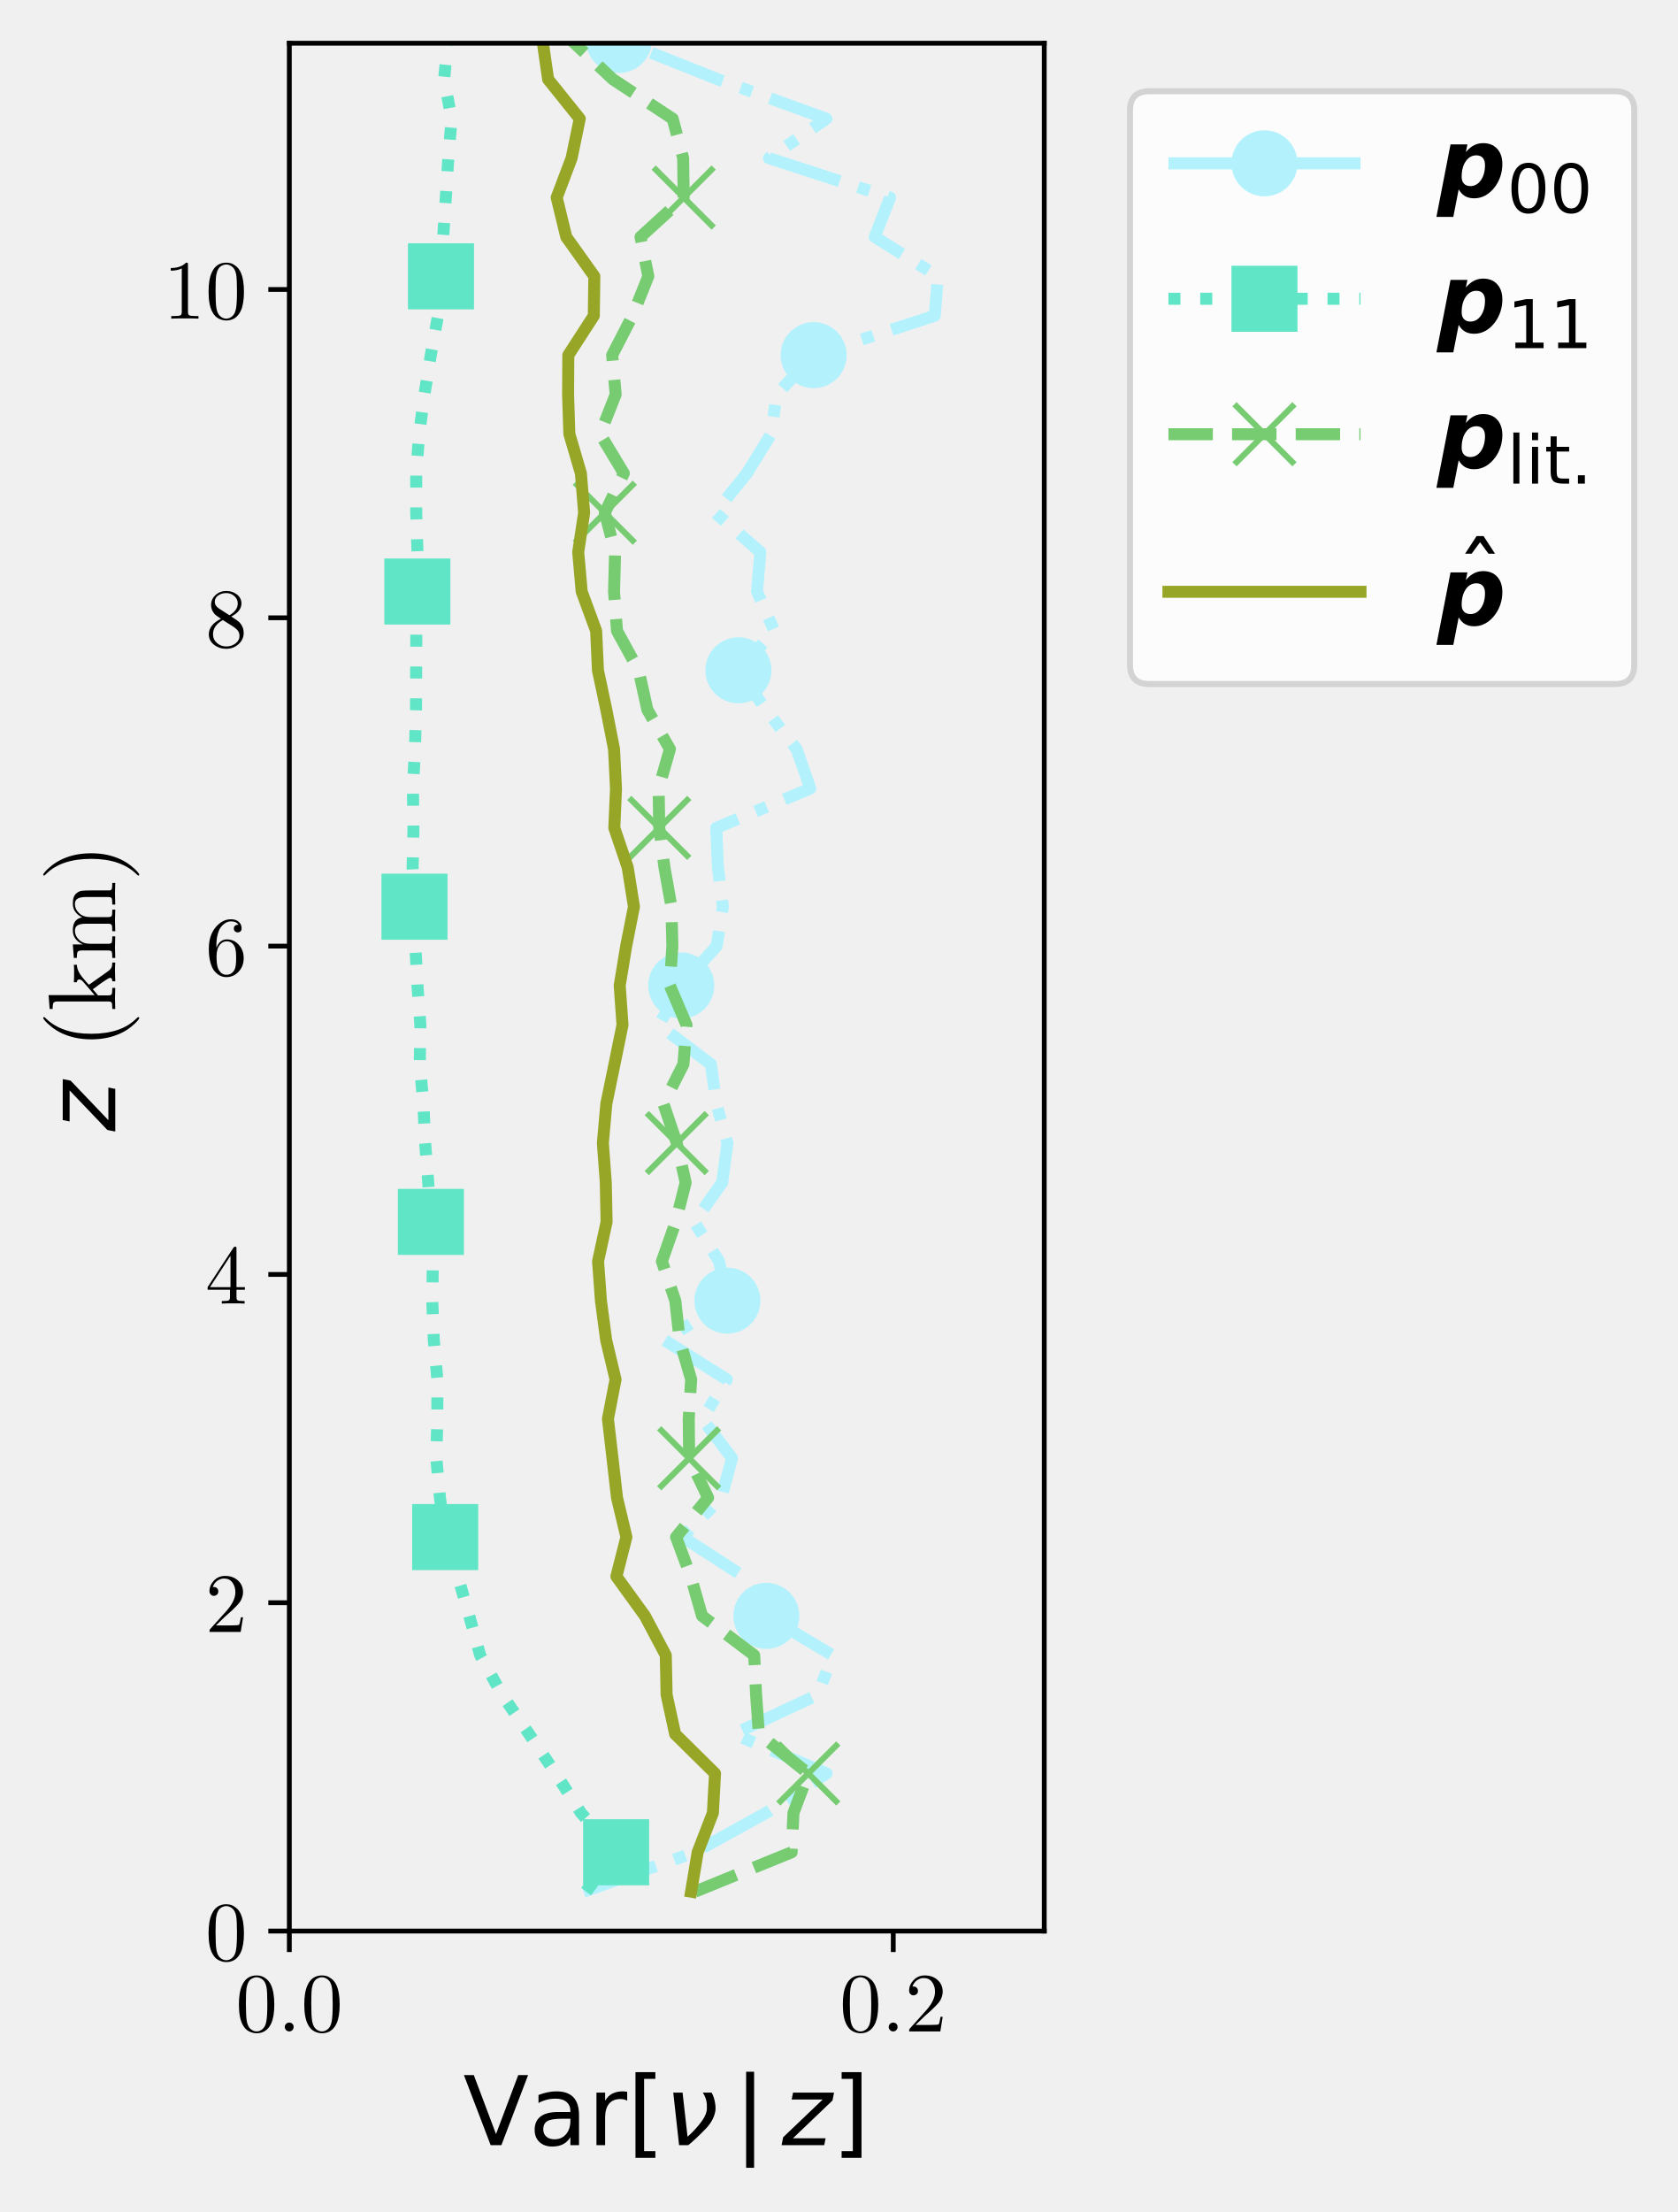
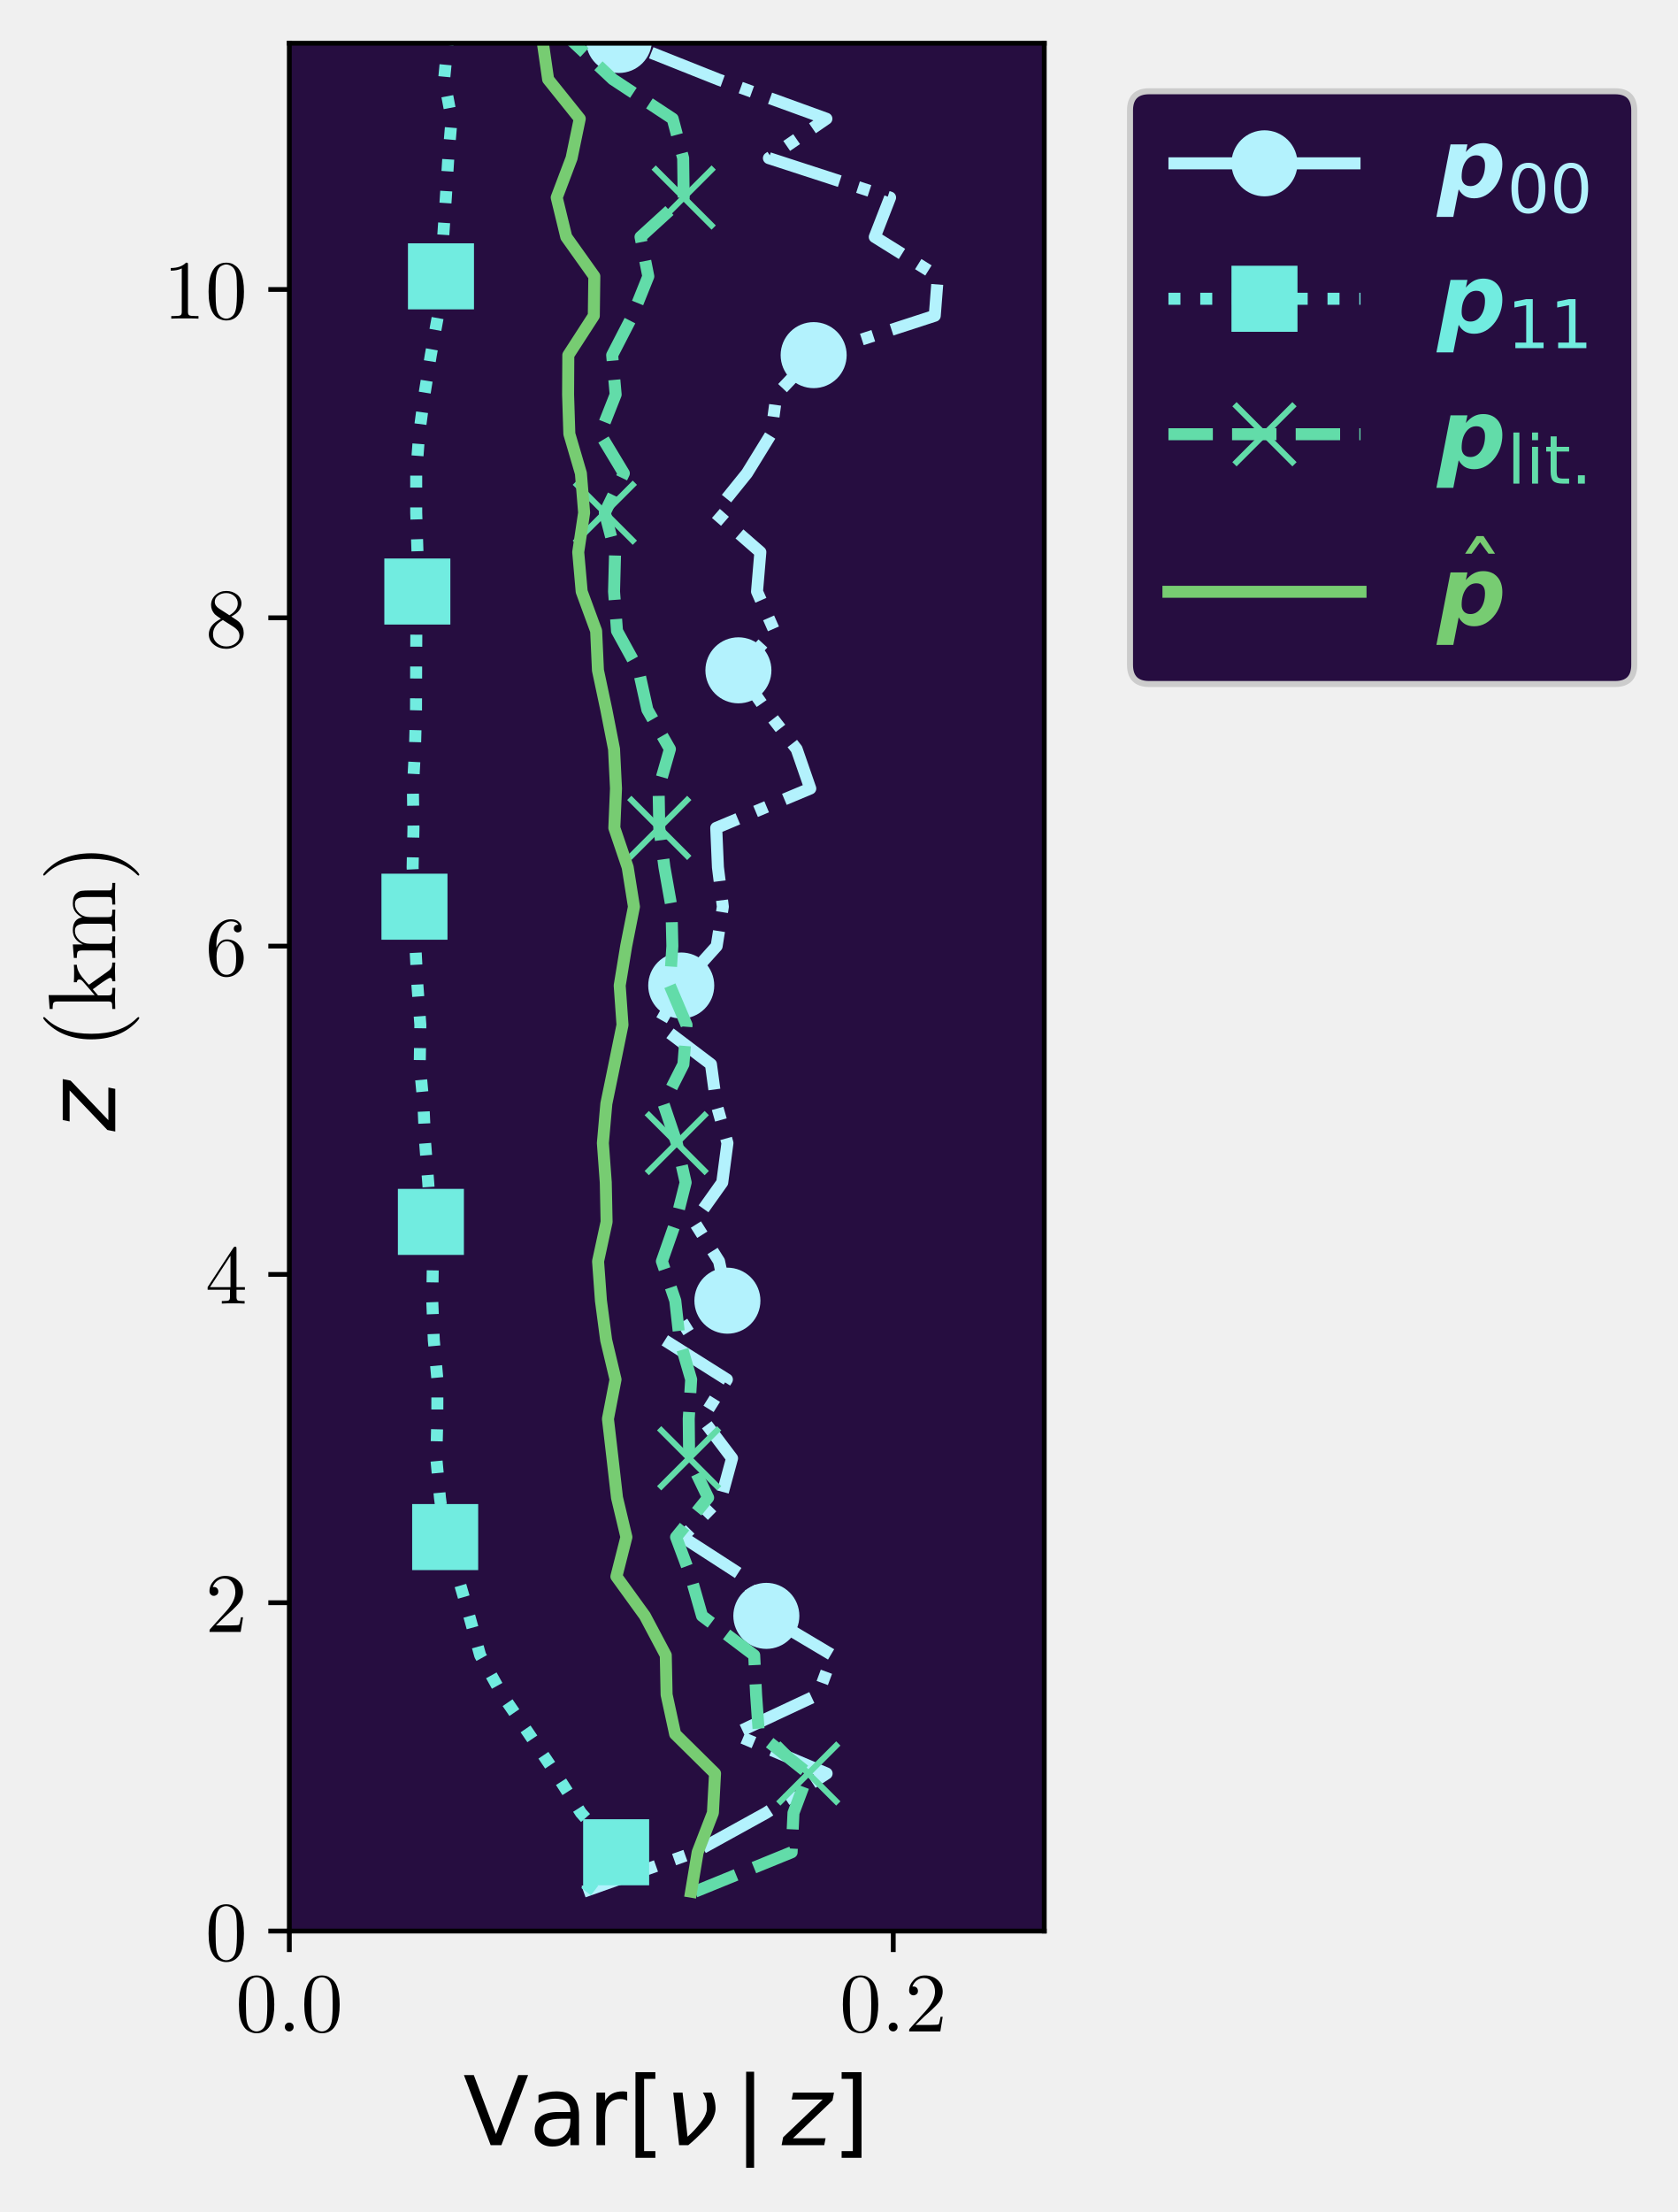
<svg xmlns="http://www.w3.org/2000/svg" xmlns:xlink="http://www.w3.org/1999/xlink" width="279.452pt" height="368.4pt" viewBox="0 0 279.452 368.4" version="1.1">
  <defs>
    <style type="text/css">*{stroke-linejoin: round; stroke-linecap: butt}</style>
  </defs>
  <g id="figure_1">
    <g id="patch_1">
-       <path d="M 0 368.4  L 279.452 368.4  L 279.452 0  L 0 0  L 0 368.4  z " style="fill: none" />
+       <path d="M 0 368.4  L 279.452 368.4  L 279.452 0  L 0 0  L 0 368.4  z " style="fill: none; opacity: 0" />
    </g>
    <g id="axes_1">
      <g id="patch_2">
-         <path d="M 48.2 321.61  L 173.964 321.61  L 173.964 7.2  L 48.2 7.2  L 48.2 321.61  z " style="fill: none" />
+         <path d="M 48.2 321.61  L 173.964 321.61  L 173.964 7.2  L 48.2 7.2  z " style="fill: #260d40" />
      </g>
      <g id="matplotlib.axis_1">
        <g id="xtick_1">
          <g id="line2d_1">
            <defs>
-               <path id="m2f2e03875d" d="M 0 0  L 0 3.5  " style="stroke: #000000; stroke-width: 0.8" />
-             </defs>
-             <g>
-               <use xlink:href="#m2f2e03875d" x="48.2" y="321.61" style="stroke: #000000; stroke-width: 0.8" />
+               <path id="md12e6aecac" d="M 0 0  L 0 3.5  " style="stroke: #000000; stroke-width: 0.8" />
+             </defs>
+             <g>
+               <use xlink:href="#md12e6aecac" x="48.2" y="321.61" style="stroke: #000000; stroke-width: 0.8" />
            </g>
          </g>
          <g id="text_1">
            <g transform="translate(39.25531 338.3248) scale(0.14 -0.14)">
              <defs>
                <path id="CMUSerif-Roman-30" d="M 250 2047  Q 250 2988 488 3500  Q 819 4263 1600 4263  Q 1766 4263 1939 4217  Q 2113 4172 2333 4000  Q 2553 3828 2688 3547  Q 2944 3003 2944 2047  Q 2944 1113 2706 603  Q 2359 -141 1594 -141  Q 1306 -141 1014 6  Q 722 153 538 506  Q 250 1034 250 2047  z M 781 2125  Q 781 1159 850 775  Q 928 359 1142 179  Q 1356 0 1594 0  Q 1850 0 2064 192  Q 2278 384 2344 800  Q 2416 1209 2413 2125  Q 2413 3016 2350 3372  Q 2266 3788 2042 3955  Q 1819 4122 1594 4122  Q 1509 4122 1420 4097  Q 1331 4072 1203 4000  Q 1075 3928 976 3750  Q 878 3572 831 3303  Q 781 2956 781 2125  z " transform="scale(0.015625)" />
                <path id="CMUSerif-Roman-2e" d="M 641 103  Q 544 206 544 340  Q 544 475 641 573  Q 738 672 884 672  Q 1025 672 1120 580  Q 1216 488 1216 339  Q 1216 191 1114 95  Q 1013 0 884 0  Q 738 0 641 103  z " transform="scale(0.015625)" />
              </defs>
              <use xlink:href="#CMUSerif-Roman-30" />
              <use xlink:href="#CMUSerif-Roman-2e" transform="translate(50 0)" />
              <use xlink:href="#CMUSerif-Roman-30" transform="translate(77.7832 0)" />
            </g>
          </g>
        </g>
        <g id="xtick_2">
          <g id="line2d_2">
            <g>
-               <use xlink:href="#m2f2e03875d" x="148.811" y="321.61" style="stroke: #000000; stroke-width: 0.8" />
+               <use xlink:href="#md12e6aecac" x="148.811" y="321.61" style="stroke: #000000; stroke-width: 0.8" />
            </g>
          </g>
          <g id="text_2">
            <g transform="translate(139.8666 338.3248) scale(0.14 -0.14)">
              <defs>
                <path id="CMUSerif-Roman-32" d="M 319 0  Q 319 116 330 150  Q 341 184 391 238  L 1619 1606  Q 2291 2363 2291 3022  Q 2291 3450 2067 3756  Q 1844 4063 1434 4063  Q 1153 4063 915 3891  Q 678 3719 569 3413  Q 588 3419 653 3419  Q 813 3419 902 3319  Q 991 3219 991 3084  Q 991 2913 880 2830  Q 769 2747 659 2747  Q 616 2747 558 2756  Q 500 2766 409 2855  Q 319 2944 319 3103  Q 319 3550 658 3906  Q 997 4263 1516 4263  Q 2103 4263 2489 3914  Q 2875 3566 2875 3022  Q 2875 2831 2817 2657  Q 2759 2484 2682 2350  Q 2606 2216 2400 2000  Q 2194 1784 2028 1631  Q 1863 1478 1491 1153  L 813 494  L 1966 494  Q 2528 494 2572 544  Q 2634 634 2713 1113  L 2875 1113  L 2694 0  L 319 0  z " transform="scale(0.015625)" />
              </defs>
              <use xlink:href="#CMUSerif-Roman-30" />
              <use xlink:href="#CMUSerif-Roman-2e" transform="translate(50 0)" />
              <use xlink:href="#CMUSerif-Roman-32" transform="translate(77.7832 0)" />
            </g>
          </g>
        </g>
        <g id="text_3">
          <g transform="translate(77.16203 357.3595) scale(0.16 -0.16)">
            <defs>
              <path id="DejaVuSans-56" d="M 1831 0  L 50 4666  L 709 4666  L 2188 738  L 3669 4666  L 4325 4666  L 2547 0  L 1831 0  z " transform="scale(0.015625)" />
              <path id="DejaVuSans-61" d="M 2194 1759  Q 1497 1759 1228 1600  Q 959 1441 959 1056  Q 959 750 1161 570  Q 1363 391 1709 391  Q 2188 391 2477 730  Q 2766 1069 2766 1631  L 2766 1759  L 2194 1759  z M 3341 1997  L 3341 0  L 2766 0  L 2766 531  Q 2569 213 2275 61  Q 1981 -91 1556 -91  Q 1019 -91 701 211  Q 384 513 384 1019  Q 384 1609 779 1909  Q 1175 2209 1959 2209  L 2766 2209  L 2766 2266  Q 2766 2663 2505 2880  Q 2244 3097 1772 3097  Q 1472 3097 1187 3025  Q 903 2953 641 2809  L 641 3341  Q 956 3463 1253 3523  Q 1550 3584 1831 3584  Q 2591 3584 2966 3190  Q 3341 2797 3341 1997  z " transform="scale(0.015625)" />
              <path id="DejaVuSans-72" d="M 2631 2963  Q 2534 3019 2420 3045  Q 2306 3072 2169 3072  Q 1681 3072 1420 2755  Q 1159 2438 1159 1844  L 1159 0  L 581 0  L 581 3500  L 1159 3500  L 1159 2956  Q 1341 3275 1631 3429  Q 1922 3584 2338 3584  Q 2397 3584 2469 3576  Q 2541 3569 2628 3553  L 2631 2963  z " transform="scale(0.015625)" />
              <path id="DejaVuSans-5b" d="M 550 4863  L 1875 4863  L 1875 4416  L 1125 4416  L 1125 -397  L 1875 -397  L 1875 -844  L 550 -844  L 550 4863  z " transform="scale(0.015625)" />
              <path id="DejaVuSans-Oblique-3bd" d="M 959 0  L 572 3500  L 1191 3500  L 1522 563  Q 1972 950 2391 1488  Q 2706 1891 2788 2241  Q 2825 2406 2809 2719  Q 2794 3091 2544 3500  L 3125 3500  L 3125 3500  Q 3288 3222 3353 2834  Q 3416 2478 3369 2234  Q 3250 1622 2719 1075  Q 2025 363 1572 0  L 959 0  z " transform="scale(0.015625)" />
              <path id="DejaVuSans-7c" d="M 1344 4891  L 1344 -1509  L 813 -1509  L 813 4891  L 1344 4891  z " transform="scale(0.015625)" />
              <path id="DejaVuSans-Oblique-7a" d="M 744 3500  L 3475 3500  L 3372 2975  L 738 459  L 2913 459  L 2822 0  L -19 0  L 84 525  L 2719 3041  L 653 3041  L 744 3500  z " transform="scale(0.015625)" />
              <path id="DejaVuSans-5d" d="M 1947 4863  L 1947 -844  L 622 -844  L 622 -397  L 1369 -397  L 1369 4416  L 622 4416  L 622 4863  L 1947 4863  z " transform="scale(0.015625)" />
            </defs>
            <use xlink:href="#DejaVuSans-56" transform="translate(0 0.578125)" />
            <use xlink:href="#DejaVuSans-61" transform="translate(68.4082 0.578125)" />
            <use xlink:href="#DejaVuSans-72" transform="translate(129.6875 0.578125)" />
            <use xlink:href="#DejaVuSans-5b" transform="translate(170.8008 0.578125)" />
            <use xlink:href="#DejaVuSans-Oblique-3bd" transform="translate(209.8145 0.578125)" />
            <use xlink:href="#DejaVuSans-7c" transform="translate(281.9095 0.578125)" />
            <use xlink:href="#DejaVuSans-Oblique-7a" transform="translate(331.8366 0.578125)" />
            <use xlink:href="#DejaVuSans-5d" transform="translate(384.3268 0.578125)" />
          </g>
        </g>
      </g>
      <g id="matplotlib.axis_2">
        <g id="ytick_1">
          <g id="line2d_3">
            <defs>
-               <path id="me2aa8adcfb" d="M 0 0  L -3.5 0  " style="stroke: #000000; stroke-width: 0.8" />
-             </defs>
-             <g>
-               <use xlink:href="#me2aa8adcfb" x="48.2" y="321.61" style="stroke: #000000; stroke-width: 0.8" />
+               <path id="m6bad346b46" d="M 0 0  L -3.5 0  " style="stroke: #000000; stroke-width: 0.8" />
+             </defs>
+             <g>
+               <use xlink:href="#m6bad346b46" x="48.2" y="321.61" style="stroke: #000000; stroke-width: 0.8" />
            </g>
          </g>
          <g id="text_4">
            <g transform="translate(34.2 326.4675) scale(0.14 -0.14)">
              <use xlink:href="#CMUSerif-Roman-30" />
            </g>
          </g>
        </g>
        <g id="ytick_2">
          <g id="line2d_4">
            <g>
-               <use xlink:href="#me2aa8adcfb" x="48.2" y="266.93" style="stroke: #000000; stroke-width: 0.8" />
+               <use xlink:href="#m6bad346b46" x="48.2" y="266.93" style="stroke: #000000; stroke-width: 0.8" />
            </g>
          </g>
          <g id="text_5">
            <g transform="translate(34.2 271.7875) scale(0.14 -0.14)">
              <use xlink:href="#CMUSerif-Roman-32" />
            </g>
          </g>
        </g>
        <g id="ytick_3">
          <g id="line2d_5">
            <g>
-               <use xlink:href="#me2aa8adcfb" x="48.2" y="212.25" style="stroke: #000000; stroke-width: 0.8" />
+               <use xlink:href="#m6bad346b46" x="48.2" y="212.25" style="stroke: #000000; stroke-width: 0.8" />
            </g>
          </g>
          <g id="text_6">
            <g transform="translate(34.2 217.1074) scale(0.14 -0.14)">
              <defs>
                <path id="CMUSerif-Roman-34" d="M 178 1056  L 178 1253  L 2144 4256  Q 2194 4334 2272 4331  Q 2344 4331 2359 4303  Q 2375 4275 2375 4166  L 2375 1253  L 3016 1253  L 3016 1056  L 2375 1056  L 2375 500  Q 2375 316 2451 256  Q 2528 197 2859 197  L 2994 197  L 2994 0  Q 2731 19 2125 19  Q 1522 19 1259 0  L 1259 197  L 1394 197  Q 1725 197 1803 255  Q 1881 313 1881 500  L 1881 1056  L 178 1056  z M 359 1253  L 1919 1253  L 1919 3641  L 359 1253  z " transform="scale(0.015625)" />
              </defs>
              <use xlink:href="#CMUSerif-Roman-34" />
            </g>
          </g>
        </g>
        <g id="ytick_4">
          <g id="line2d_6">
            <g>
-               <use xlink:href="#me2aa8adcfb" x="48.2" y="157.57" style="stroke: #000000; stroke-width: 0.8" />
+               <use xlink:href="#m6bad346b46" x="48.2" y="157.57" style="stroke: #000000; stroke-width: 0.8" />
            </g>
          </g>
          <g id="text_7">
            <g transform="translate(34.2 162.4274) scale(0.14 -0.14)">
              <defs>
                <path id="CMUSerif-Roman-36" d="M 269 2022  Q 269 3028 781 3645  Q 1294 4263 1953 4263  Q 2338 4263 2552 4067  Q 2766 3872 2766 3572  Q 2766 3406 2669 3334  Q 2572 3263 2472 3263  Q 2356 3263 2265 3341  Q 2175 3419 2175 3559  Q 2175 3847 2528 3847  Q 2363 4103 1966 4103  Q 1844 4103 1719 4067  Q 1594 4031 1431 3912  Q 1269 3794 1144 3606  Q 1019 3419 931 3066  Q 844 2713 844 2253  L 844 2100  Q 1106 2734 1643 2732  Q 2181 2731 2553 2322  Q 2925 1913 2925 1306  Q 2925 684 2537 271  Q 2150 -141 1606 -141  Q 1363 -141 1142 -39  Q 922 63 717 294  Q 513 525 391 969  Q 269 1413 269 2022  z M 856 1447  Q 856 819 972 519  Q 991 469 1033 400  Q 1075 331 1148 242  Q 1222 153 1344 95  Q 1466 38 1606 38  Q 2034 38 2241 453  Q 2350 684 2350 1313  Q 2350 1953 2234 2188  Q 2038 2584 1638 2584  Q 1369 2584 1183 2400  Q 997 2216 926 1969  Q 856 1722 856 1447  z " transform="scale(0.015625)" />
              </defs>
              <use xlink:href="#CMUSerif-Roman-36" />
            </g>
          </g>
        </g>
        <g id="ytick_5">
          <g id="line2d_7">
            <g>
-               <use xlink:href="#me2aa8adcfb" x="48.2" y="102.89" style="stroke: #000000; stroke-width: 0.8" />
+               <use xlink:href="#m6bad346b46" x="48.2" y="102.89" style="stroke: #000000; stroke-width: 0.8" />
            </g>
          </g>
          <g id="text_8">
            <g transform="translate(34.2 107.7474) scale(0.14 -0.14)">
              <defs>
                <path id="CMUSerif-Roman-38" d="M 269 966  Q 269 1681 1191 2144  Q 794 2413 722 2491  Q 441 2803 441 3194  Q 441 3641 780 3952  Q 1119 4263 1600 4263  Q 2059 4263 2406 3997  Q 2753 3731 2753 3309  Q 2753 2716 1978 2316  Q 2491 1997 2613 1863  Q 2925 1516 2925 1075  Q 2925 563 2531 211  Q 2138 -141 1594 -141  Q 1063 -141 666 168  Q 269 478 269 966  z M 588 966  Q 588 569 886 303  Q 1184 38 1600 38  Q 2003 38 2304 269  Q 2606 500 2606 844  Q 2606 978 2561 1093  Q 2516 1209 2427 1301  Q 2338 1394 2283 1436  Q 2228 1478 2125 1550  L 1338 2047  Q 588 1631 588 966  z M 722 3444  Q 722 3138 1044 2925  L 1838 2413  Q 2472 2784 2472 3309  Q 2472 3650 2212 3876  Q 1953 4103 1594 4103  Q 1241 4103 981 3917  Q 722 3731 722 3444  z " transform="scale(0.015625)" />
              </defs>
              <use xlink:href="#CMUSerif-Roman-38" />
            </g>
          </g>
        </g>
        <g id="ytick_6">
          <g id="line2d_8">
            <g>
-               <use xlink:href="#me2aa8adcfb" x="48.2" y="48.21" style="stroke: #000000; stroke-width: 0.8" />
+               <use xlink:href="#m6bad346b46" x="48.2" y="48.21" style="stroke: #000000; stroke-width: 0.8" />
            </g>
          </g>
          <g id="text_9">
            <g transform="translate(27.2 53.06736) scale(0.14 -0.14)">
              <defs>
                <path id="CMUSerif-Roman-31" d="M 569 3653  L 569 3853  Q 1338 3853 1734 4263  Q 1844 4263 1862 4238  Q 1881 4213 1881 4097  L 1881 506  Q 1881 316 1975 256  Q 2069 197 2478 197  L 2681 197  L 2681 0  Q 2456 19 1643 19  Q 831 19 609 0  L 609 197  L 813 197  Q 1216 197 1312 255  Q 1409 313 1409 506  L 1409 3822  Q 1075 3653 569 3653  z " transform="scale(0.015625)" />
              </defs>
              <use xlink:href="#CMUSerif-Roman-31" />
              <use xlink:href="#CMUSerif-Roman-30" transform="translate(50 0)" />
            </g>
          </g>
        </g>
        <g id="text_10">
          <g transform="translate(19.2 188.4051) rotate(-90) scale(0.16 -0.16)">
            <defs>
              <path id="CMUSerif-Roman-20" transform="scale(0.015625)" />
              <path id="CMUSerif-Roman-28" d="M 634 1600  Q 634 2681 1038 3553  Q 1209 3919 1450 4225  Q 1691 4531 1850 4665  Q 2009 4800 2053 4800  Q 2116 4800 2119 4738  Q 2119 4706 2034 4628  Q 1003 3578 1006 1600  Q 1006 -384 2009 -1394  Q 2119 -1503 2119 -1538  Q 2119 -1600 2053 -1600  Q 2009 -1600 1856 -1472  Q 1703 -1344 1465 -1050  Q 1228 -756 1056 -397  Q 634 475 634 1600  z " transform="scale(0.015625)" />
              <path id="CMUSerif-Roman-6b" d="M 178 0  L 178 197  Q 519 197 598 239  Q 678 281 678 488  L 678 3816  Q 678 4053 595 4112  Q 513 4172 178 4172  L 178 4372  L 1100 4441  L 1100 1369  L 2003 2150  Q 2144 2272 2144 2400  Q 2144 2547 1959 2559  L 1959 2759  Q 2228 2741 2675 2741  Q 2938 2741 3122 2759  L 3122 2559  Q 2719 2541 2316 2216  Q 2225 2144 2011 1958  Q 1797 1772 1797 1753  Q 1797 1747 1805 1731  Q 1813 1716 1825 1703  Q 1838 1691 1838 1684  L 2650 538  Q 2816 306 2937 251  Q 3059 197 3272 197  L 3272 0  Q 2997 19 2713 19  Q 2559 19 2022 0  L 2022 197  Q 2253 197 2253 347  Q 2253 450 1734 1166  Q 1697 1216 1613 1325  Q 1534 1441 1491 1497  L 1081 1147  L 1081 488  Q 1081 281 1161 239  Q 1241 197 1581 197  L 1581 0  Q 1197 19 878 19  Q 813 19 178 0  z " transform="scale(0.015625)" />
              <path id="CMUSerif-Roman-6d" d="M 206 0  L 206 197  Q 547 197 625 239  Q 703 281 703 488  L 703 2203  Q 703 2441 620 2500  Q 538 2559 206 2559  L 206 2759  L 1106 2828  L 1106 2156  Q 1406 2828 2053 2828  Q 2803 2828 2906 2203  Q 3016 2447 3245 2637  Q 3475 2828 3834 2828  Q 4316 2828 4506 2591  Q 4647 2431 4675 2253  Q 4703 2075 4703 1613  L 4703 391  Q 4709 256 4812 226  Q 4916 197 5203 197  L 5203 0  Q 4550 19 4488 19  Q 4438 19 3763 0  L 3763 197  Q 4103 197 4183 239  Q 4263 281 4263 488  L 4263 1978  Q 4263 2303 4163 2495  Q 4063 2688 3788 2688  Q 3456 2688 3190 2409  Q 2925 2131 2925 1663  L 2925 488  Q 2925 281 3004 239  Q 3084 197 3425 197  L 3425 0  Q 2772 19 2706 19  Q 2656 19 1984 0  L 1984 197  Q 2325 197 2404 239  Q 2484 281 2484 488  L 2484 1978  Q 2484 2303 2384 2495  Q 2284 2688 2009 2688  Q 1678 2688 1412 2409  Q 1147 2131 1147 1663  L 1147 488  Q 1147 281 1226 239  Q 1306 197 1644 197  L 1644 0  Q 991 19 928 19  Q 878 19 206 0  z " transform="scale(0.015625)" />
              <path id="CMUSerif-Roman-29" d="M 366 -1538  Q 366 -1506 447 -1428  Q 1478 -378 1478 1600  Q 1478 3584 488 4588  Q 366 4703 366 4738  Q 366 4800 428 4800  Q 472 4800 626 4672  Q 781 4544 1017 4250  Q 1253 3956 1428 3597  Q 1850 2725 1850 1600  Q 1850 519 1447 -353  Q 1275 -719 1034 -1025  Q 794 -1331 634 -1465  Q 475 -1600 428 -1600  Q 366 -1600 366 -1538  z " transform="scale(0.015625)" />
            </defs>
            <use xlink:href="#DejaVuSans-Oblique-7a" />
            <use xlink:href="#CMUSerif-Roman-20" transform="translate(52.49023 0)" />
            <use xlink:href="#CMUSerif-Roman-28" transform="translate(85.74219 0)" />
            <use xlink:href="#CMUSerif-Roman-6b" transform="translate(124.5117 0)" />
            <use xlink:href="#CMUSerif-Roman-6d" transform="translate(177.1973 0)" />
            <use xlink:href="#CMUSerif-Roman-29" transform="translate(260.4492 0)" />
          </g>
        </g>
      </g>
      <g id="line2d_9">
-         <path d="M 97.217 315.049  L 115.736 308.487  L 127.627 301.925  L 137.706 295.364  L 122.246 288.802  L 136.264 282.241  L 138.689 275.679  L 127.667 269.117  L 123.872 262.556  L 113.723 255.994  L 120.165 249.433  L 121.955 242.871  L 116.998 236.309  L 121.095 229.748  L 110.682 223.186  L 121.181 216.624  L 119.79 210.063  L 115.653 203.501  L 120.319 196.94  L 121.187 190.378  L 119.328 183.816  L 118.44 177.255  L 109.775 170.693  L 113.488 164.132  L 119.388 157.57  L 120.422 151.008  L 119.601 144.447  L 119.318 137.885  L 134.987 131.324  L 132.713 124.762  L 127.602 118.2  L 123.014 111.639  L 128.999 105.077  L 126.114 98.516  L 126.668 91.954  L 119.133 85.392  L 124.43 78.831  L 128.472 72.269  L 129.357 65.708  L 135.548 59.146  L 155.724 52.584  L 156.237 46.023  L 145.727 39.461  L 148.281 32.9  L 128.097 26.338  L 137.671 19.776  L 119.605 13.215  L 103.118 6.653  L 86.071 0.092  " clip-path="url(#p27c707079b)" style="fill: none; stroke-dasharray: 12.8,3.2,2,3.2; stroke-dashoffset: 0; stroke: #b3f2fd; stroke-width: 2" />
+         <path d="M 97.217 315.049  L 115.736 308.487  L 127.627 301.925  L 137.706 295.364  L 122.246 288.802  L 136.264 282.241  L 138.689 275.679  L 127.667 269.117  L 123.872 262.556  L 113.723 255.994  L 120.165 249.433  L 121.955 242.871  L 116.998 236.309  L 121.095 229.748  L 110.682 223.186  L 121.181 216.624  L 119.79 210.063  L 115.653 203.501  L 120.319 196.94  L 121.187 190.378  L 119.328 183.816  L 118.44 177.255  L 109.775 170.693  L 113.488 164.132  L 119.388 157.57  L 120.422 151.008  L 119.601 144.447  L 119.318 137.885  L 134.987 131.324  L 132.713 124.762  L 127.602 118.2  L 123.014 111.639  L 128.999 105.077  L 126.114 98.516  L 126.668 91.954  L 119.133 85.392  L 124.43 78.831  L 128.472 72.269  L 129.357 65.708  L 135.548 59.146  L 155.724 52.584  L 156.237 46.023  L 145.727 39.461  L 148.281 32.9  L 128.097 26.338  L 137.671 19.776  L 119.605 13.215  L 103.118 6.653  L 86.071 0.092  " clip-path="url(#paf744a2e78)" style="fill: none; stroke-dasharray: 12.8,3.2,2,3.2; stroke-dashoffset: 0; stroke: #b3f2fd; stroke-width: 2" />
        <defs>
-           <path id="mfd73abd7e5" d="M 0 5  C 1.326 5 2.598 4.473 3.536 3.536  C 4.473 2.598 5 1.326 5 0  C 5 -1.326 4.473 -2.598 3.536 -3.536  C 2.598 -4.473 1.326 -5 0 -5  C -1.326 -5 -2.598 -4.473 -3.536 -3.536  C -4.473 -2.598 -5 -1.326 -5 0  C -5 1.326 -4.473 2.598 -3.536 3.536  C -2.598 4.473 -1.326 5 0 5  z " style="stroke: #b3f2fd" />
+           <path id="md8481faf60" d="M 0 5  C 1.326 5 2.598 4.473 3.536 3.536  C 4.473 2.598 5 1.326 5 0  C 5 -1.326 4.473 -2.598 3.536 -3.536  C 2.598 -4.473 1.326 -5 0 -5  C -1.326 -5 -2.598 -4.473 -3.536 -3.536  C -4.473 -2.598 -5 -1.326 -5 0  C -5 1.326 -4.473 2.598 -3.536 3.536  C -2.598 4.473 -1.326 5 0 5  z " style="stroke: #b3f2fd" />
        </defs>
-         <g clip-path="url(#p27c707079b)">
-           <use xlink:href="#mfd73abd7e5" x="127.667" y="269.117" style="fill: #b3f2fd; stroke: #b3f2fd" />
-           <use xlink:href="#mfd73abd7e5" x="121.181" y="216.624" style="fill: #b3f2fd; stroke: #b3f2fd" />
-           <use xlink:href="#mfd73abd7e5" x="113.488" y="164.132" style="fill: #b3f2fd; stroke: #b3f2fd" />
-           <use xlink:href="#mfd73abd7e5" x="123.014" y="111.639" style="fill: #b3f2fd; stroke: #b3f2fd" />
-           <use xlink:href="#mfd73abd7e5" x="135.548" y="59.146" style="fill: #b3f2fd; stroke: #b3f2fd" />
-           <use xlink:href="#mfd73abd7e5" x="103.118" y="6.653" style="fill: #b3f2fd; stroke: #b3f2fd" />
+         <g clip-path="url(#paf744a2e78)">
+           <use xlink:href="#md8481faf60" x="127.667" y="269.117" style="fill: #b3f2fd; stroke: #b3f2fd" />
+           <use xlink:href="#md8481faf60" x="121.181" y="216.624" style="fill: #b3f2fd; stroke: #b3f2fd" />
+           <use xlink:href="#md8481faf60" x="113.488" y="164.132" style="fill: #b3f2fd; stroke: #b3f2fd" />
+           <use xlink:href="#md8481faf60" x="123.014" y="111.639" style="fill: #b3f2fd; stroke: #b3f2fd" />
+           <use xlink:href="#md8481faf60" x="135.548" y="59.146" style="fill: #b3f2fd; stroke: #b3f2fd" />
+           <use xlink:href="#md8481faf60" x="103.118" y="6.653" style="fill: #b3f2fd; stroke: #b3f2fd" />
        </g>
      </g>
      <g id="line2d_10">
-         <path d="M 97.643 315.049  L 102.644 308.487  L 96.781 301.925  L 92.575 295.364  L 88.144 288.802  L 83.641 282.241  L 79.99 275.679  L 78.17 269.117  L 76.266 262.556  L 74.162 255.994  L 73.292 249.433  L 72.689 242.871  L 72.853 236.309  L 72.866 229.748  L 72.267 223.186  L 72.012 216.624  L 72.111 210.063  L 71.784 203.501  L 71.339 196.94  L 70.828 190.378  L 70.534 183.816  L 69.928 177.255  L 70.029 170.693  L 69.54 164.132  L 69.201 157.57  L 69.047 151.008  L 68.74 144.447  L 68.881 137.885  L 68.785 131.324  L 69.131 124.762  L 69.304 118.2  L 69.326 111.639  L 69.357 105.077  L 69.525 98.516  L 69.549 91.954  L 69.339 85.392  L 69.336 78.831  L 69.83 72.269  L 70.706 65.708  L 71.767 59.146  L 72.966 52.584  L 73.462 46.023  L 73.831 39.461  L 74.272 32.9  L 74.681 26.338  L 75.235 19.776  L 73.988 13.215  L 74.62 6.653  L 76.052 0.092  " clip-path="url(#p27c707079b)" style="fill: none; stroke-dasharray: 2,3.3; stroke-dashoffset: 0; stroke: #60e5c6; stroke-width: 2" />
+         <path d="M 97.643 315.049  L 102.644 308.487  L 96.781 301.925  L 92.575 295.364  L 88.144 288.802  L 83.641 282.241  L 79.99 275.679  L 78.17 269.117  L 76.266 262.556  L 74.162 255.994  L 73.292 249.433  L 72.689 242.871  L 72.853 236.309  L 72.866 229.748  L 72.267 223.186  L 72.012 216.624  L 72.111 210.063  L 71.784 203.501  L 71.339 196.94  L 70.828 190.378  L 70.534 183.816  L 69.928 177.255  L 70.029 170.693  L 69.54 164.132  L 69.201 157.57  L 69.047 151.008  L 68.74 144.447  L 68.881 137.885  L 68.785 131.324  L 69.131 124.762  L 69.304 118.2  L 69.326 111.639  L 69.357 105.077  L 69.525 98.516  L 69.549 91.954  L 69.339 85.392  L 69.336 78.831  L 69.83 72.269  L 70.706 65.708  L 71.767 59.146  L 72.966 52.584  L 73.462 46.023  L 73.831 39.461  L 74.272 32.9  L 74.681 26.338  L 75.235 19.776  L 73.988 13.215  L 74.62 6.653  L 76.052 0.092  " clip-path="url(#paf744a2e78)" style="fill: none; stroke-dasharray: 2,3.3; stroke-dashoffset: 0; stroke: #71ece0; stroke-width: 2" />
        <defs>
-           <path id="m3f41338a05" d="M -5 5  L 5 5  L 5 -5  L -5 -5  z " style="stroke: #60e5c6; stroke-linejoin: miter" />
+           <path id="m00cd8b3554" d="M -5 5  L 5 5  L 5 -5  L -5 -5  z " style="stroke: #71ece0; stroke-linejoin: miter" />
        </defs>
-         <g clip-path="url(#p27c707079b)">
-           <use xlink:href="#m3f41338a05" x="102.644" y="308.487" style="fill: #60e5c6; stroke: #60e5c6; stroke-linejoin: miter" />
-           <use xlink:href="#m3f41338a05" x="74.162" y="255.994" style="fill: #60e5c6; stroke: #60e5c6; stroke-linejoin: miter" />
-           <use xlink:href="#m3f41338a05" x="71.784" y="203.501" style="fill: #60e5c6; stroke: #60e5c6; stroke-linejoin: miter" />
-           <use xlink:href="#m3f41338a05" x="69.047" y="151.008" style="fill: #60e5c6; stroke: #60e5c6; stroke-linejoin: miter" />
-           <use xlink:href="#m3f41338a05" x="69.525" y="98.516" style="fill: #60e5c6; stroke: #60e5c6; stroke-linejoin: miter" />
-           <use xlink:href="#m3f41338a05" x="73.462" y="46.023" style="fill: #60e5c6; stroke: #60e5c6; stroke-linejoin: miter" />
+         <g clip-path="url(#paf744a2e78)">
+           <use xlink:href="#m00cd8b3554" x="102.644" y="308.487" style="fill: #71ece0; stroke: #71ece0; stroke-linejoin: miter" />
+           <use xlink:href="#m00cd8b3554" x="74.162" y="255.994" style="fill: #71ece0; stroke: #71ece0; stroke-linejoin: miter" />
+           <use xlink:href="#m00cd8b3554" x="71.784" y="203.501" style="fill: #71ece0; stroke: #71ece0; stroke-linejoin: miter" />
+           <use xlink:href="#m00cd8b3554" x="69.047" y="151.008" style="fill: #71ece0; stroke: #71ece0; stroke-linejoin: miter" />
+           <use xlink:href="#m00cd8b3554" x="69.525" y="98.516" style="fill: #71ece0; stroke: #71ece0; stroke-linejoin: miter" />
+           <use xlink:href="#m00cd8b3554" x="73.462" y="46.023" style="fill: #71ece0; stroke: #71ece0; stroke-linejoin: miter" />
        </g>
      </g>
      <g id="line2d_11">
-         <path d="M 115.779 315.049  L 131.88 308.487  L 132.188 301.925  L 134.654 295.364  L 126.427 288.802  L 125.961 282.241  L 125.644 275.679  L 116.953 269.117  L 115.075 262.556  L 112.628 255.994  L 117.966 249.433  L 114.806 242.871  L 114.739 236.309  L 115.141 229.748  L 113.23 223.186  L 112.498 216.624  L 110.267 210.063  L 112.57 203.501  L 114.224 196.94  L 112.741 190.378  L 110.524 183.816  L 113.851 177.255  L 114.372 170.693  L 111.583 164.132  L 112.012 157.57  L 111.857 151.008  L 110.691 144.447  L 109.831 137.885  L 109.719 131.324  L 111.603 124.762  L 107.846 118.2  L 106.393 111.639  L 102.789 105.077  L 102.293 98.516  L 102.471 91.954  L 100.76 85.392  L 103.925 78.831  L 99.972 72.269  L 102.563 65.708  L 101.983 59.146  L 105.367 52.584  L 108.003 46.023  L 106.704 39.461  L 113.895 32.9  L 113.808 26.338  L 112.063 19.776  L 102.11 13.215  L 95.12 6.653  L 103.548 0.092  " clip-path="url(#p27c707079b)" style="fill: none; stroke-dasharray: 7.4,3.2; stroke-dashoffset: 0; stroke: #77cc72; stroke-width: 2" />
+         <path d="M 115.779 315.049  L 131.88 308.487  L 132.188 301.925  L 134.654 295.364  L 126.427 288.802  L 125.961 282.241  L 125.644 275.679  L 116.953 269.117  L 115.075 262.556  L 112.628 255.994  L 117.966 249.433  L 114.806 242.871  L 114.739 236.309  L 115.141 229.748  L 113.23 223.186  L 112.498 216.624  L 110.267 210.063  L 112.57 203.501  L 114.224 196.94  L 112.741 190.378  L 110.524 183.816  L 113.851 177.255  L 114.372 170.693  L 111.583 164.132  L 112.012 157.57  L 111.857 151.008  L 110.691 144.447  L 109.831 137.885  L 109.719 131.324  L 111.603 124.762  L 107.846 118.2  L 106.393 111.639  L 102.789 105.077  L 102.293 98.516  L 102.471 91.954  L 100.76 85.392  L 103.925 78.831  L 99.972 72.269  L 102.563 65.708  L 101.983 59.146  L 105.367 52.584  L 108.003 46.023  L 106.704 39.461  L 113.895 32.9  L 113.808 26.338  L 112.063 19.776  L 102.11 13.215  L 95.12 6.653  L 103.548 0.092  " clip-path="url(#paf744a2e78)" style="fill: none; stroke-dasharray: 7.4,3.2; stroke-dashoffset: 0; stroke: #62dca9; stroke-width: 2" />
        <defs>
-           <path id="mc9cc59d45c" d="M -5 5  L 5 -5  M -5 -5  L 5 5  " style="stroke: #77cc72" />
+           <path id="m42b91d849b" d="M -5 5  L 5 -5  M -5 -5  L 5 5  " style="stroke: #62dca9" />
        </defs>
-         <g clip-path="url(#p27c707079b)">
-           <use xlink:href="#mc9cc59d45c" x="134.654" y="295.364" style="fill: #77cc72; stroke: #77cc72" />
-           <use xlink:href="#mc9cc59d45c" x="114.806" y="242.871" style="fill: #77cc72; stroke: #77cc72" />
-           <use xlink:href="#mc9cc59d45c" x="112.741" y="190.378" style="fill: #77cc72; stroke: #77cc72" />
-           <use xlink:href="#mc9cc59d45c" x="109.831" y="137.885" style="fill: #77cc72; stroke: #77cc72" />
-           <use xlink:href="#mc9cc59d45c" x="100.76" y="85.392" style="fill: #77cc72; stroke: #77cc72" />
-           <use xlink:href="#mc9cc59d45c" x="113.895" y="32.9" style="fill: #77cc72; stroke: #77cc72" />
+         <g clip-path="url(#paf744a2e78)">
+           <use xlink:href="#m42b91d849b" x="134.654" y="295.364" style="fill: #62dca9; stroke: #62dca9" />
+           <use xlink:href="#m42b91d849b" x="114.806" y="242.871" style="fill: #62dca9; stroke: #62dca9" />
+           <use xlink:href="#m42b91d849b" x="112.741" y="190.378" style="fill: #62dca9; stroke: #62dca9" />
+           <use xlink:href="#m42b91d849b" x="109.831" y="137.885" style="fill: #62dca9; stroke: #62dca9" />
+           <use xlink:href="#m42b91d849b" x="100.76" y="85.392" style="fill: #62dca9; stroke: #62dca9" />
+           <use xlink:href="#m42b91d849b" x="113.895" y="32.9" style="fill: #62dca9; stroke: #62dca9" />
        </g>
      </g>
      <g id="line2d_12">
-         <path d="M 115.131 315.049  L 116.227 308.487  L 118.764 301.925  L 119.119 295.364  L 112.473 288.802  L 111.05 282.241  L 110.915 275.679  L 107.436 269.117  L 102.686 262.556  L 104.354 255.994  L 102.789 249.433  L 102.038 242.871  L 101.276 236.309  L 102.544 229.748  L 100.981 223.186  L 100.112 216.624  L 99.633 210.063  L 101.054 203.501  L 100.918 196.94  L 100.434 190.378  L 101.013 183.816  L 102.364 177.255  L 103.704 170.693  L 103.238 164.132  L 104.316 157.57  L 105.613 151.008  L 104.567 144.447  L 102.341 137.885  L 102.621 131.324  L 102.294 124.762  L 101.008 118.2  L 99.614 111.639  L 99.314 105.077  L 96.903 98.516  L 96.326 91.954  L 97.311 85.392  L 96.774 78.831  L 94.849 72.269  L 94.639 65.708  L 94.676 59.146  L 98.924 52.584  L 99.011 46.023  L 94.337 39.461  L 92.742 32.9  L 95.221 26.338  L 96.582 19.776  L 91.315 13.215  L 90.366 6.653  L 97.262 0.092  " clip-path="url(#p27c707079b)" style="fill: none; stroke: #98a627; stroke-width: 2; stroke-linecap: square" />
+         <path d="M 115.131 315.049  L 116.227 308.487  L 118.764 301.925  L 119.119 295.364  L 112.473 288.802  L 111.05 282.241  L 110.915 275.679  L 107.436 269.117  L 102.686 262.556  L 104.354 255.994  L 102.789 249.433  L 102.038 242.871  L 101.276 236.309  L 102.544 229.748  L 100.981 223.186  L 100.112 216.624  L 99.633 210.063  L 101.054 203.501  L 100.918 196.94  L 100.434 190.378  L 101.013 183.816  L 102.364 177.255  L 103.704 170.693  L 103.238 164.132  L 104.316 157.57  L 105.613 151.008  L 104.567 144.447  L 102.341 137.885  L 102.621 131.324  L 102.294 124.762  L 101.008 118.2  L 99.614 111.639  L 99.314 105.077  L 96.903 98.516  L 96.326 91.954  L 97.311 85.392  L 96.774 78.831  L 94.849 72.269  L 94.639 65.708  L 94.676 59.146  L 98.924 52.584  L 99.011 46.023  L 94.337 39.461  L 92.742 32.9  L 95.221 26.338  L 96.582 19.776  L 91.315 13.215  L 90.366 6.653  L 97.262 0.092  " clip-path="url(#paf744a2e78)" style="fill: none; stroke: #77cc72; stroke-width: 2; stroke-linecap: square" />
      </g>
      <g id="patch_3">
        <path d="M 48.2 321.61  L 48.2 7.2  " style="fill: none; stroke: #000000; stroke-width: 0.8; stroke-linejoin: miter; stroke-linecap: square" />
      </g>
      <g id="patch_4">
        <path d="M 173.964 321.61  L 173.964 7.2  " style="fill: none; stroke: #000000; stroke-width: 0.8; stroke-linejoin: miter; stroke-linecap: square" />
      </g>
      <g id="patch_5">
        <path d="M 48.2 321.61  L 173.964 321.61  " style="fill: none; stroke: #000000; stroke-width: 0.8; stroke-linejoin: miter; stroke-linecap: square" />
      </g>
      <g id="patch_6">
        <path d="M 48.2 7.2  L 173.964 7.2  " style="fill: none; stroke: #000000; stroke-width: 0.8; stroke-linejoin: miter; stroke-linecap: square" />
      </g>
      <g id="legend_1">
        <g id="patch_7">
-           <path d="M 191.452 113.92  L 269.052 113.92  Q 272.252 113.92 272.252 110.72  L 272.252 18.4  Q 272.252 15.2 269.052 15.2  L 191.452 15.2  Q 188.252 15.2 188.252 18.4  L 188.252 110.72  Q 188.252 113.92 191.452 113.92  z " style="fill: #ffffff; opacity: 0.8; stroke: #cccccc; stroke-linejoin: miter" />
+           <path d="M 191.452 113.92  L 269.052 113.92  Q 272.252 113.92 272.252 110.72  L 272.252 18.4  Q 272.252 15.2 269.052 15.2  L 191.452 15.2  Q 188.252 15.2 188.252 18.4  L 188.252 110.72  Q 188.252 113.92 191.452 113.92  z " style="fill: #260d40; stroke: #cccccc; stroke-linejoin: miter" />
        </g>
        <g id="line2d_13">
          <path d="M 194.652 27.2  L 210.652 27.2  L 226.652 27.2  " style="fill: none; stroke-dasharray: 12.8,3.2,2,3.2; stroke-dashoffset: 0; stroke: #b3f2fd; stroke-width: 2" />
          <g>
-             <use xlink:href="#mfd73abd7e5" x="210.652" y="27.2" style="fill: #b3f2fd; stroke: #b3f2fd" />
+             <use xlink:href="#md8481faf60" x="210.652" y="27.2" style="fill: #b3f2fd; stroke: #b3f2fd" />
          </g>
        </g>
        <g id="text_11">
-           <g transform="translate(239.4523 32.8) scale(0.16 -0.16)">
+           <g style="fill: #b3f2fd" transform="translate(239.4523 32.8) scale(0.16 -0.16)">
            <defs>
              <path id="DejaVuSans-BoldOblique-70" d="M 1422 506  L 1063 -1331  L -63 -1331  L 878 3500  L 2003 3500  L 1900 2988  Q 2156 3294 2437 3439  Q 2719 3584 3053 3584  Q 3644 3584 3987 3209  Q 4331 2834 4331 2188  Q 4331 1784 4211 1403  Q 4091 1022 3866 709  Q 3581 316 3223 112  Q 2866 -91 2456 -91  Q 2097 -91 1845 54  Q 1594 200 1422 506  z M 2597 2772  Q 2166 2772 1892 2373  Q 1619 1975 1619 1338  Q 1619 1050 1773 886  Q 1928 722 2203 722  Q 2625 722 2900 1114  Q 3175 1506 3175 2119  Q 3175 2438 3026 2605  Q 2878 2772 2597 2772  z " transform="scale(0.015625)" />
              <path id="DejaVuSans-30" d="M 2034 4250  Q 1547 4250 1301 3770  Q 1056 3291 1056 2328  Q 1056 1369 1301 889  Q 1547 409 2034 409  Q 2525 409 2770 889  Q 3016 1369 3016 2328  Q 3016 3291 2770 3770  Q 2525 4250 2034 4250  z M 2034 4750  Q 2819 4750 3233 4129  Q 3647 3509 3647 2328  Q 3647 1150 3233 529  Q 2819 -91 2034 -91  Q 1250 -91 836 529  Q 422 1150 422 2328  Q 422 3509 836 4129  Q 1250 4750 2034 4750  z " transform="scale(0.015625)" />
            </defs>
            <use xlink:href="#DejaVuSans-BoldOblique-70" />
            <use xlink:href="#DejaVuSans-30" transform="translate(72.53906 -16.40625) scale(0.7)" />
            <use xlink:href="#DejaVuSans-30" transform="translate(117.0752 -16.40625) scale(0.7)" />
          </g>
        </g>
        <g id="line2d_14">
-           <path d="M 194.652 49.76  L 210.652 49.76  L 226.652 49.76  " style="fill: none; stroke-dasharray: 2,3.3; stroke-dashoffset: 0; stroke: #60e5c6; stroke-width: 2" />
+           <path d="M 194.652 49.76  L 210.652 49.76  L 226.652 49.76  " style="fill: none; stroke-dasharray: 2,3.3; stroke-dashoffset: 0; stroke: #71ece0; stroke-width: 2" />
          <g>
-             <use xlink:href="#m3f41338a05" x="210.652" y="49.76" style="fill: #60e5c6; stroke: #60e5c6; stroke-linejoin: miter" />
+             <use xlink:href="#m00cd8b3554" x="210.652" y="49.76" style="fill: #71ece0; stroke: #71ece0; stroke-linejoin: miter" />
          </g>
        </g>
        <g id="text_12">
-           <g transform="translate(239.4523 55.36) scale(0.16 -0.16)">
+           <g style="fill: #71ece0" transform="translate(239.4523 55.36) scale(0.16 -0.16)">
            <defs>
              <path id="DejaVuSans-31" d="M 794 531  L 1825 531  L 1825 4091  L 703 3866  L 703 4441  L 1819 4666  L 2450 4666  L 2450 531  L 3481 531  L 3481 0  L 794 0  L 794 531  z " transform="scale(0.015625)" />
            </defs>
            <use xlink:href="#DejaVuSans-BoldOblique-70" />
            <use xlink:href="#DejaVuSans-31" transform="translate(72.53906 -16.40625) scale(0.7)" />
            <use xlink:href="#DejaVuSans-31" transform="translate(117.0752 -16.40625) scale(0.7)" />
          </g>
        </g>
        <g id="line2d_15">
-           <path d="M 194.652 72.32  L 210.652 72.32  L 226.652 72.32  " style="fill: none; stroke-dasharray: 7.4,3.2; stroke-dashoffset: 0; stroke: #77cc72; stroke-width: 2" />
+           <path d="M 194.652 72.32  L 210.652 72.32  L 226.652 72.32  " style="fill: none; stroke-dasharray: 7.4,3.2; stroke-dashoffset: 0; stroke: #62dca9; stroke-width: 2" />
          <g>
-             <use xlink:href="#mc9cc59d45c" x="210.652" y="72.32" style="fill: #77cc72; stroke: #77cc72" />
+             <use xlink:href="#m42b91d849b" x="210.652" y="72.32" style="fill: #62dca9; stroke: #62dca9" />
          </g>
        </g>
        <g id="text_13">
-           <g transform="translate(239.4523 77.92) scale(0.16 -0.16)">
+           <g style="fill: #62dca9" transform="translate(239.4523 77.92) scale(0.16 -0.16)">
            <defs>
              <path id="DejaVuSans-6c" d="M 603 4863  L 1178 4863  L 1178 0  L 603 0  L 603 4863  z " transform="scale(0.015625)" />
              <path id="DejaVuSans-69" d="M 603 3500  L 1178 3500  L 1178 0  L 603 0  L 603 3500  z M 603 4863  L 1178 4863  L 1178 4134  L 603 4134  L 603 4863  z " transform="scale(0.015625)" />
              <path id="DejaVuSans-74" d="M 1172 4494  L 1172 3500  L 2356 3500  L 2356 3053  L 1172 3053  L 1172 1153  Q 1172 725 1289 603  Q 1406 481 1766 481  L 2356 481  L 2356 0  L 1766 0  Q 1100 0 847 248  Q 594 497 594 1153  L 594 3053  L 172 3053  L 172 3500  L 594 3500  L 594 4494  L 1172 4494  z " transform="scale(0.015625)" />
              <path id="DejaVuSans-2e" d="M 684 794  L 1344 794  L 1344 0  L 684 0  L 684 794  z " transform="scale(0.015625)" />
            </defs>
            <use xlink:href="#DejaVuSans-BoldOblique-70" />
            <use xlink:href="#DejaVuSans-6c" transform="translate(72.53906 -16.40625) scale(0.7)" />
            <use xlink:href="#DejaVuSans-69" transform="translate(91.98731 -16.40625) scale(0.7)" />
            <use xlink:href="#DejaVuSans-74" transform="translate(111.4355 -16.40625) scale(0.7)" />
            <use xlink:href="#DejaVuSans-2e" transform="translate(138.8818 -16.40625) scale(0.7)" />
          </g>
        </g>
        <g id="line2d_16">
-           <path d="M 194.652 98.56  L 210.652 98.56  L 226.652 98.56  " style="fill: none; stroke: #98a627; stroke-width: 2; stroke-linecap: square" />
+           <path d="M 194.652 98.56  L 210.652 98.56  L 226.652 98.56  " style="fill: none; stroke: #77cc72; stroke-width: 2; stroke-linecap: square" />
        </g>
        <g id="text_14">
-           <g transform="translate(239.4523 104.16) scale(0.16 -0.16)">
+           <g style="fill: #77cc72" transform="translate(239.4523 104.16) scale(0.16 -0.16)">
            <defs>
              <path id="DejaVuSans-302" d="M -1831 5119  L -1369 5119  L -603 3944  L -1038 3944  L -1600 4709  L -2163 3944  L -2597 3944  L -1831 5119  z M -1600 3584  L -1600 3584  z " transform="scale(0.015625)" />
            </defs>
            <use xlink:href="#DejaVuSans-302" transform="translate(69.47363 13.01562)" />
            <use xlink:href="#DejaVuSans-BoldOblique-70" transform="translate(0 0.515625)" />
          </g>
        </g>
      </g>
    </g>
  </g>
  <defs>
-     <clipPath id="p27c707079b">
+     <clipPath id="paf744a2e78">
      <rect x="48.2" y="7.2" width="125.764" height="314.41" />
    </clipPath>
  </defs>
</svg>
